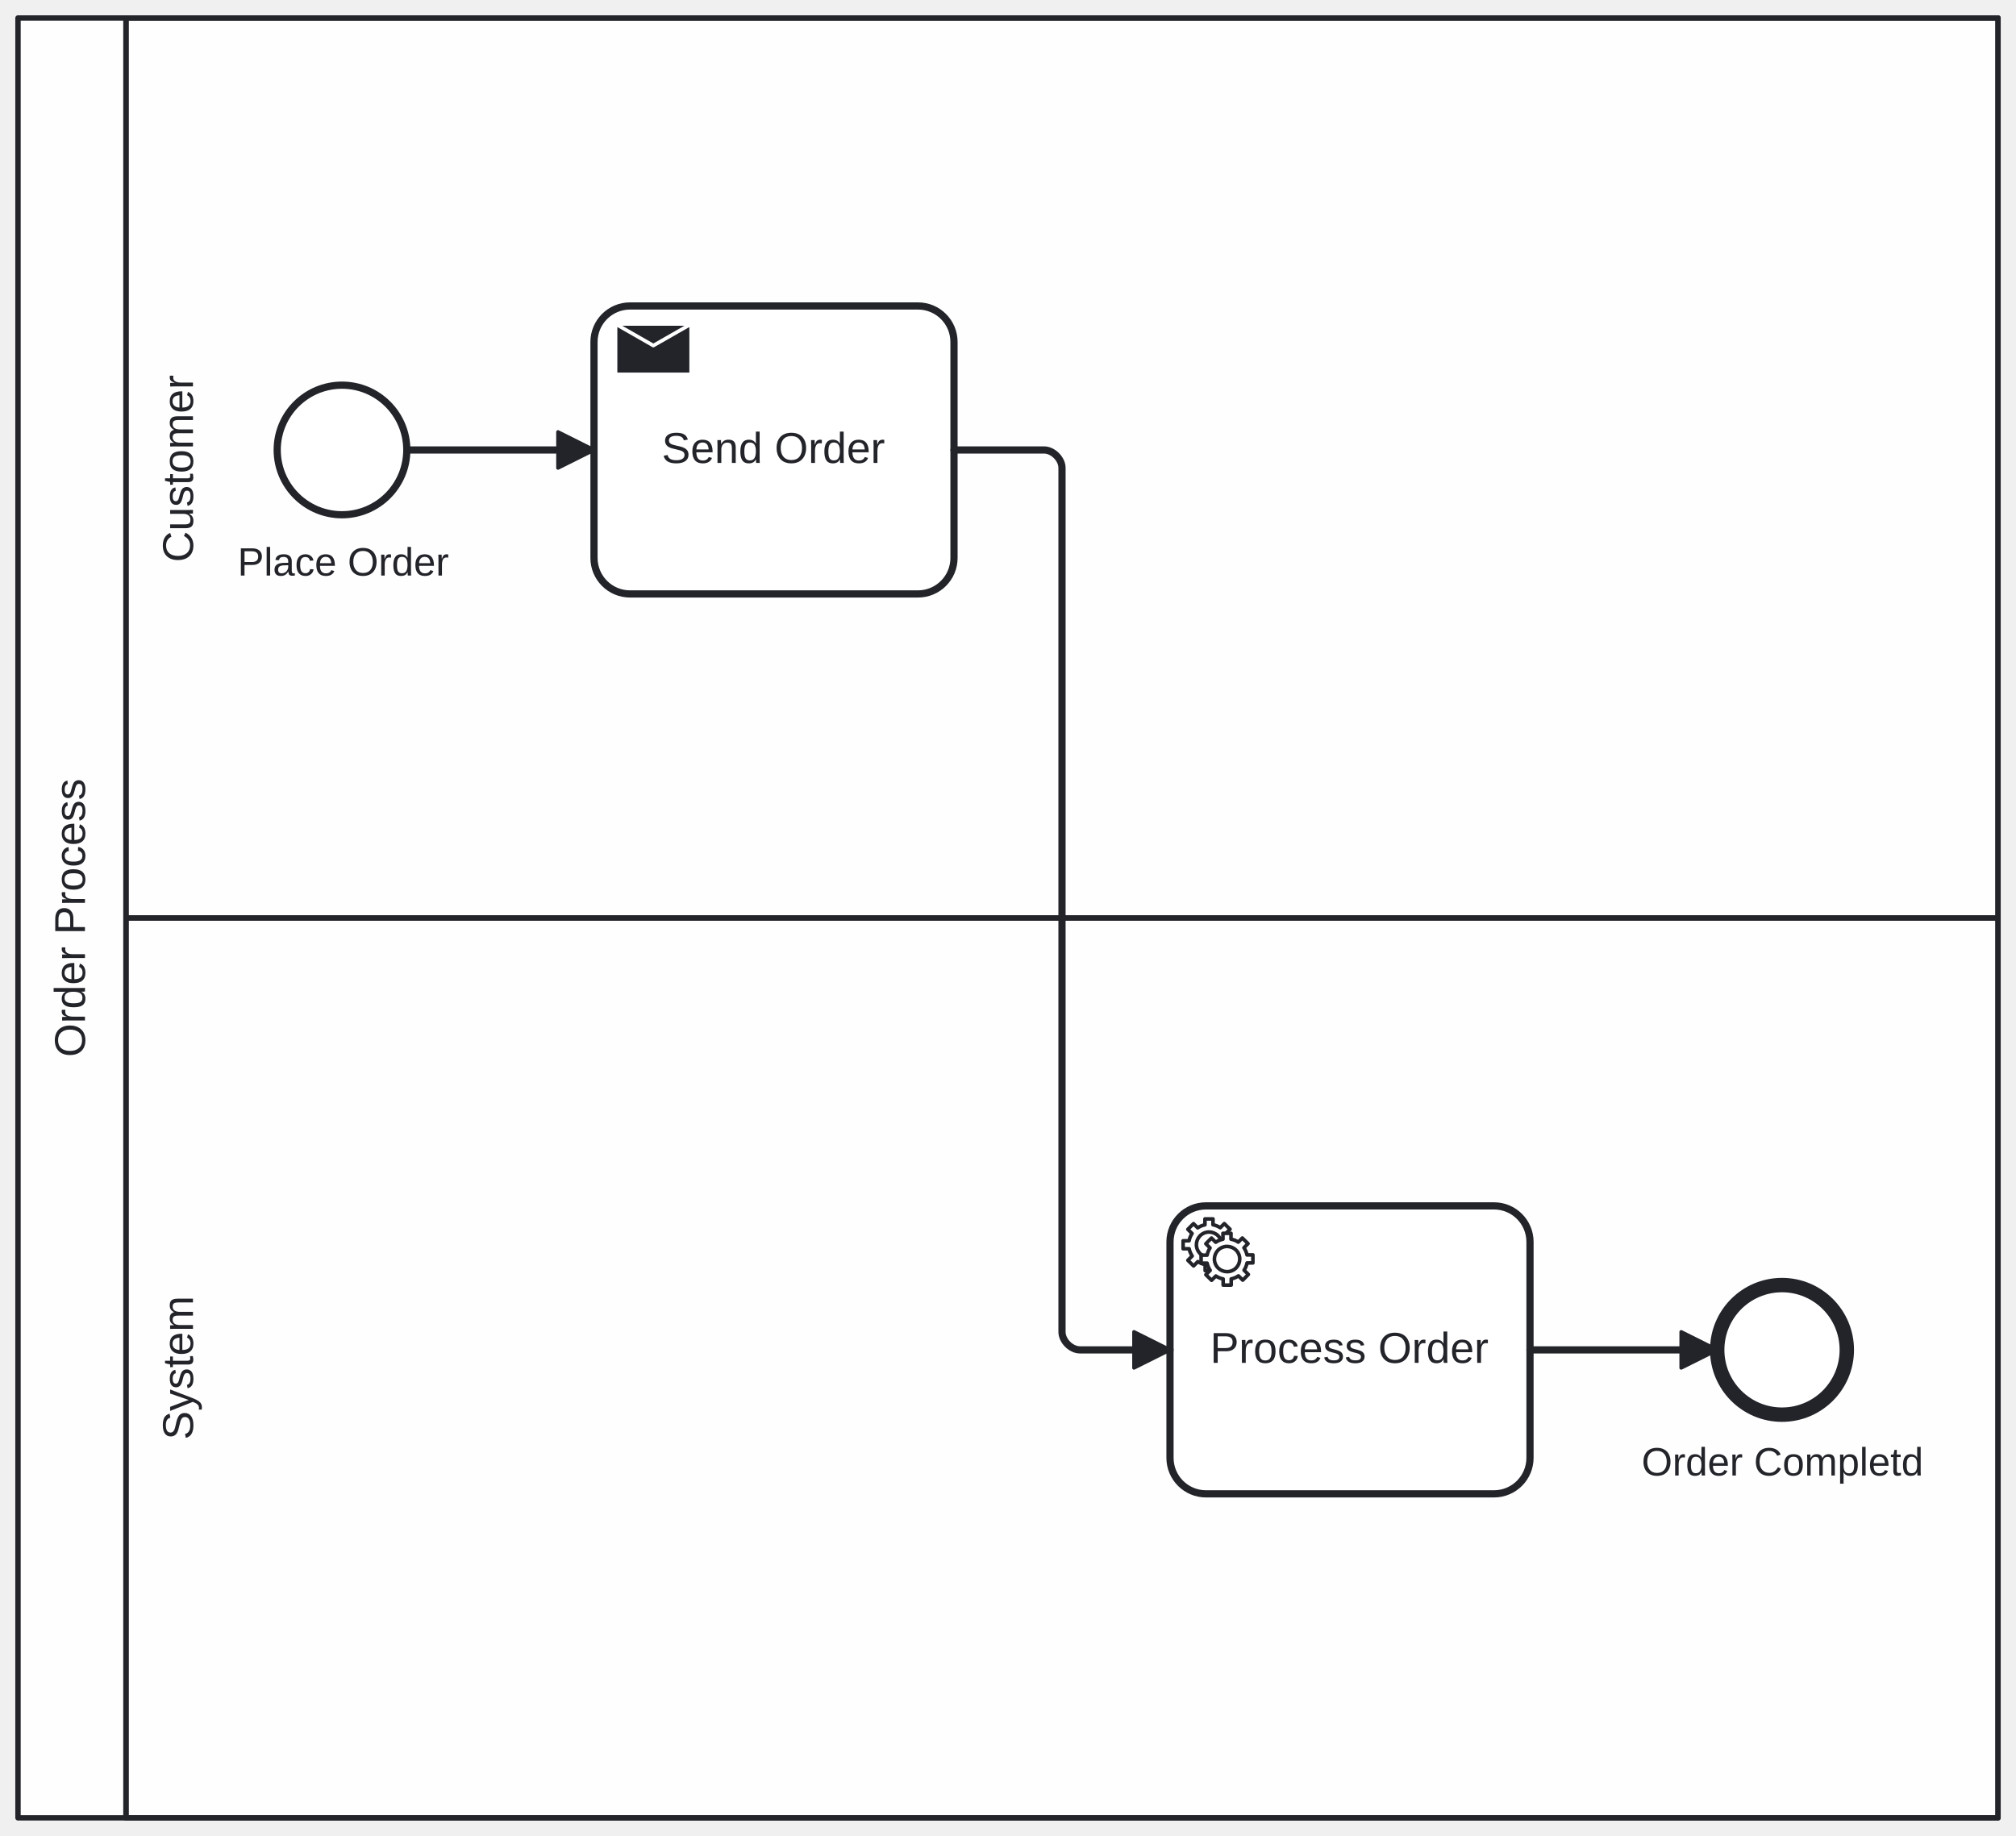
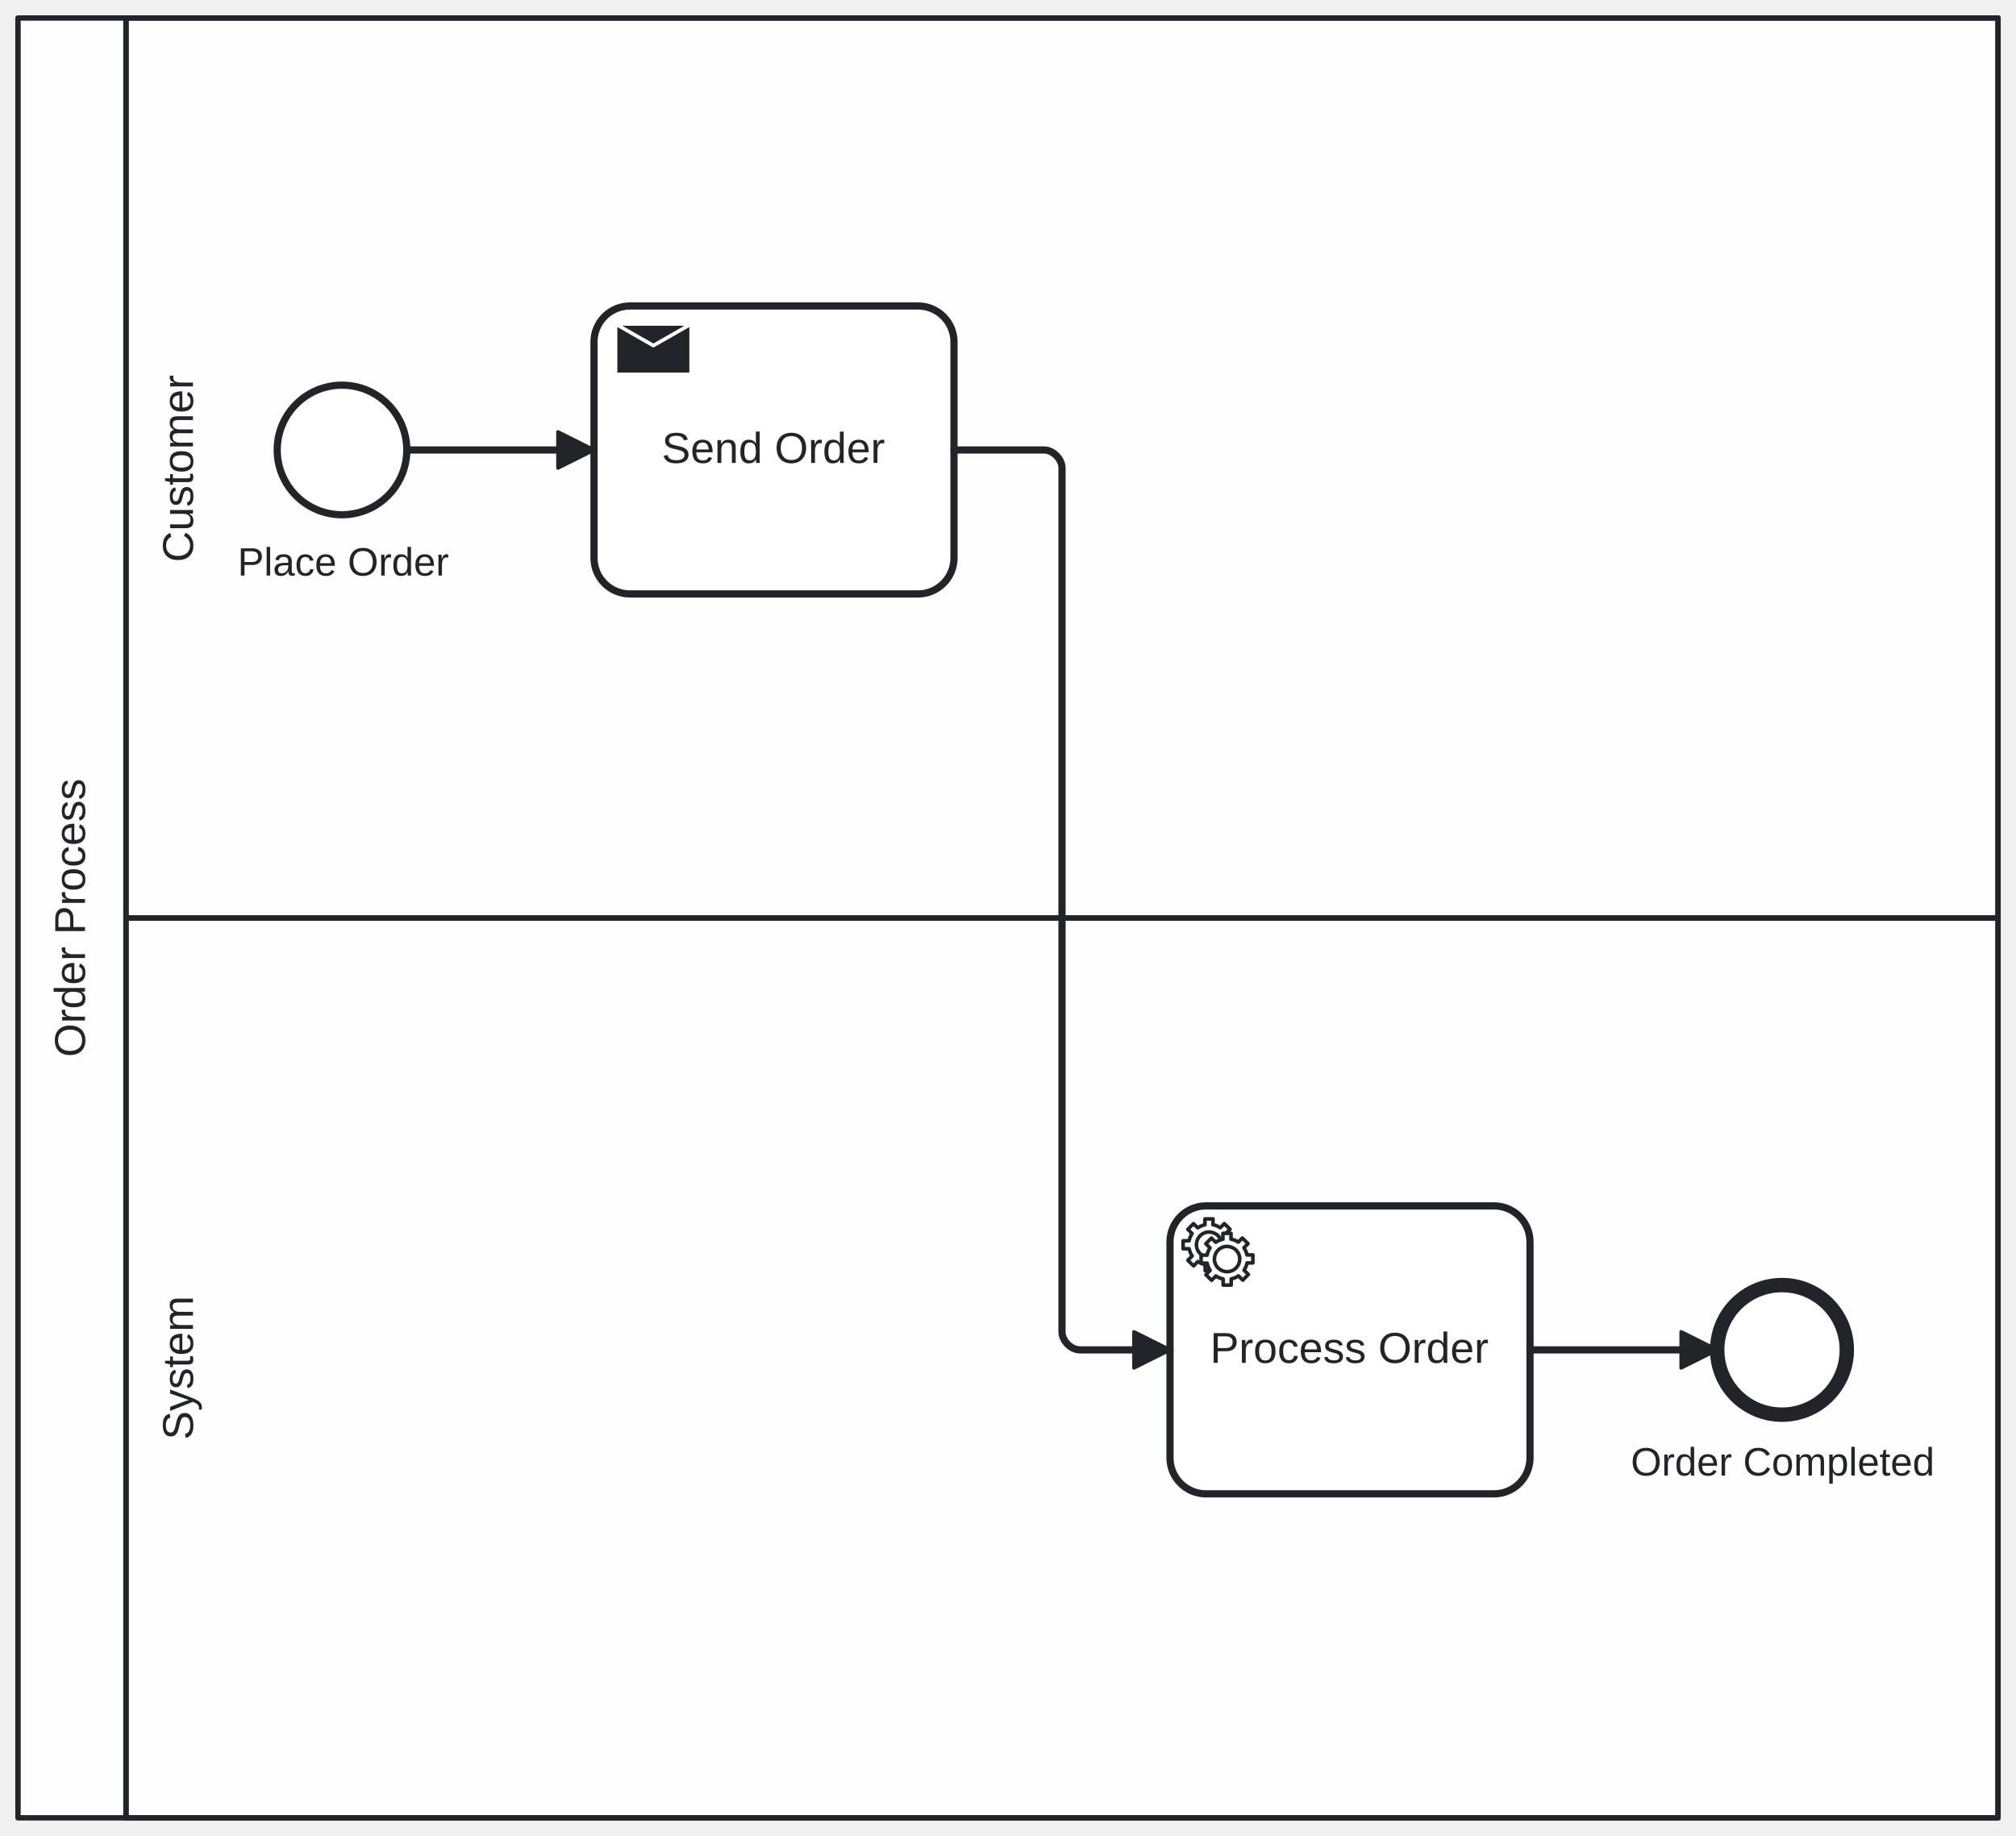
<svg xmlns="http://www.w3.org/2000/svg" width="560" height="510" viewBox="155 75 560 510" version="1.1">
  <defs>
-     <pattern id="djs-grid-pattern-487688" width="10" height="10" patternUnits="userSpaceOnUse">
+     <pattern id="djs-grid-pattern-463935" width="10" height="10" patternUnits="userSpaceOnUse">
      <circle cx="0.5" cy="0.5" r="0.5" style="fill: rgb(204, 204, 204);" />
    </pattern>
  </defs>
  <g class="djs-group">
    <g class="djs-element djs-shape" data-element-id="Participant_1kju1v4" style="display: block;" transform="matrix(1 0 0 1 160 80)">
      <g class="djs-visual">
        <rect x="0" y="0" width="550" height="500" rx="0" ry="0" style="stroke-linecap: round; stroke-linejoin: round; stroke: rgb(34, 36, 42); stroke-width: 1.5px; fill: white; fill-opacity: 0.95;" />
        <path style="fill: none; stroke-linecap: round; stroke-linejoin: round; stroke: rgb(34, 36, 42); stroke-width: 1.5px;" d="M30,0L30,500" />
        <text lineHeight="1.2" class="djs-label" style="font-family: Arial, sans-serif; font-size: 12px; font-weight: normal; fill: rgb(34, 36, 42);" transform="matrix(-1.83697e-16 -1 1 -1.83697e-16 0 500)">
          <tspan x="211.344" y="18.6">Order Process</tspan>
        </text>
      </g>
      <rect class="djs-hit djs-hit-no-move" x="0" y="0" width="550" height="500" style="fill: none; stroke-opacity: 0; stroke: white; stroke-width: 15px;" />
      <rect class="djs-hit djs-hit-click-stroke" x="0" y="0" width="550" height="500" style="fill: none; stroke-opacity: 0; stroke: white; stroke-width: 15px;" />
      <rect class="djs-hit djs-hit-all" x="0" y="0" width="30" height="500" style="fill: none; stroke-opacity: 0; stroke: white; stroke-width: 15px;" />
      <rect x="-5" y="-5" rx="4" width="560" height="510" class="djs-outline" style="fill: none;" />
    </g>
    <g class="djs-children">
      <g class="djs-group">
        <g class="djs-element djs-shape" data-element-id="Lane_17acin1" style="display: block;" transform="matrix(1 0 0 1 190 330)">
          <g class="djs-visual">
            <rect x="0" y="0" width="520" height="250" rx="0" ry="0" style="stroke-linecap: round; stroke-linejoin: round; stroke: rgb(34, 36, 42); stroke-width: 1.5px; fill: white; fill-opacity: 0.25;" />
            <text lineHeight="1.2" class="djs-label" style="font-family: Arial, sans-serif; font-size: 12px; font-weight: normal; fill: rgb(34, 36, 42);" transform="matrix(-1.83697e-16 -1 1 -1.83697e-16 0 250)">
              <tspan x="105.008" y="18.6">System</tspan>
            </text>
          </g>
          <rect class="djs-hit djs-hit-no-move" x="0" y="0" width="520" height="250" style="fill: none; stroke-opacity: 0; stroke: white; stroke-width: 15px;" />
          <rect class="djs-hit djs-hit-click-stroke" x="0" y="0" width="520" height="250" style="fill: none; stroke-opacity: 0; stroke: white; stroke-width: 15px;" />
          <rect class="djs-hit djs-hit-all" x="0" y="0" width="30" height="250" style="fill: none; stroke-opacity: 0; stroke: white; stroke-width: 15px;" />
          <rect x="-5" y="-5" rx="4" width="530" height="260" class="djs-outline" style="fill: none;" />
        </g>
      </g>
      <g class="djs-group">
        <g class="djs-element djs-shape" data-element-id="Lane_0wqxbtj" style="display: block;" transform="matrix(1 0 0 1 190 80)">
          <g class="djs-visual">
            <rect x="0" y="0" width="520" height="250" rx="0" ry="0" style="stroke-linecap: round; stroke-linejoin: round; stroke: rgb(34, 36, 42); stroke-width: 1.5px; fill: white; fill-opacity: 0.25;" />
            <text lineHeight="1.2" class="djs-label" style="font-family: Arial, sans-serif; font-size: 12px; font-weight: normal; fill: rgb(34, 36, 42);" transform="matrix(-1.83697e-16 -1 1 -1.83697e-16 0 250)">
              <tspan x="98.808" y="18.6">Customer</tspan>
            </text>
          </g>
          <rect class="djs-hit djs-hit-no-move" x="0" y="0" width="520" height="250" style="fill: none; stroke-opacity: 0; stroke: white; stroke-width: 15px;" />
          <rect class="djs-hit djs-hit-click-stroke" x="0" y="0" width="520" height="250" style="fill: none; stroke-opacity: 0; stroke: white; stroke-width: 15px;" />
          <rect class="djs-hit djs-hit-all" x="0" y="0" width="30" height="250" style="fill: none; stroke-opacity: 0; stroke: white; stroke-width: 15px;" />
          <rect x="-5" y="-5" rx="4" width="530" height="260" class="djs-outline" style="fill: none;" />
        </g>
      </g>
      <g class="djs-group">
        <g class="djs-element djs-shape" data-element-id="Event_0rkf2lz" style="display: block;" transform="matrix(1 0 0 1 232 182)">
          <g class="djs-visual">
            <circle cx="18" cy="18" r="18" style="stroke-linecap: round; stroke-linejoin: round; stroke: rgb(34, 36, 42); stroke-width: 2px; fill: white; fill-opacity: 0.95;" />
          </g>
          <rect class="djs-hit djs-hit-all" x="0" y="0" width="36" height="36" style="fill: none; stroke-opacity: 0; stroke: white; stroke-width: 15px;" />
          <circle cx="18" cy="18" r="23" class="djs-outline" style="fill: none;" />
        </g>
      </g>
      <g class="djs-group">
        <g class="djs-element djs-shape" data-element-id="Event_0rkf2lz_label" style="display: block;" transform="matrix(1 0 0 1 221 225)">
          <g class="djs-visual">
            <text lineHeight="1.2" class="djs-label" style="font-family: Arial, sans-serif; font-size: 11px; font-weight: normal; fill: rgb(34, 36, 42);">
              <tspan x="0" y="9.9">Place Order</tspan>
            </text>
          </g>
          <rect class="djs-hit djs-hit-all" x="0" y="0" width="59" height="14" style="fill: none; stroke-opacity: 0; stroke: white; stroke-width: 15px;" />
          <rect x="-5" y="-5" rx="4" width="69" height="24" class="djs-outline" style="fill: none;" />
        </g>
      </g>
      <g class="djs-group">
        <g class="djs-element djs-shape" data-element-id="Activity_0umkpno" style="display: block;" transform="matrix(1 0 0 1 320 160)">
          <g class="djs-visual">
            <rect x="0" y="0" width="100" height="80" rx="10" ry="10" style="stroke-linecap: round; stroke-linejoin: round; stroke: rgb(34, 36, 42); stroke-width: 2px; fill: white; fill-opacity: 0.95;" />
            <text lineHeight="1.2" class="djs-label" style="font-family: Arial, sans-serif; font-size: 12px; font-weight: normal; fill: rgb(34, 36, 42);">
              <tspan x="18.801" y="43.6">Send Order</tspan>
            </text>
            <path d="m 5.985,4.998 l 0,14 l 21,0 l 0,-14 z l 10.5,6 l 10.5,-6" style="fill: rgb(34, 36, 42); stroke-linecap: round; stroke-linejoin: round; stroke: white; stroke-width: 1px;" />
          </g>
          <rect class="djs-hit djs-hit-all" x="0" y="0" width="100" height="80" style="fill: none; stroke-opacity: 0; stroke: white; stroke-width: 15px;" />
          <rect x="-5" y="-5" rx="14" width="110" height="90" class="djs-outline" style="fill: none;" />
        </g>
      </g>
      <g class="djs-group">
        <g class="djs-element djs-shape" data-element-id="Event_0qsv9hq" style="display: block;" transform="matrix(1 0 0 1 632 432)">
          <g class="djs-visual">
            <circle cx="18" cy="18" r="18" style="stroke-linecap: round; stroke-linejoin: round; stroke: rgb(34, 36, 42); stroke-width: 4px; fill: white; fill-opacity: 0.95;" />
          </g>
          <rect class="djs-hit djs-hit-all" x="0" y="0" width="36" height="36" style="fill: none; stroke-opacity: 0; stroke: white; stroke-width: 15px;" />
          <circle cx="18" cy="18" r="24" class="djs-outline" style="fill: none;" />
        </g>
      </g>
      <g class="djs-group">
+         <g class="djs-element djs-shape" data-element-id="Event_0qsv9hq_label" style="display: block;" transform="matrix(1 0 0 1 608 475)">
+           <g class="djs-visual">
+             <text lineHeight="1.2" class="djs-label" style="font-family: Arial, sans-serif; font-size: 11px; font-weight: normal; fill: rgb(34, 36, 42);">
+               <tspan x="0" y="9.9">Order Completed</tspan>
+             </text>
+           </g>
+           <rect class="djs-hit djs-hit-all" x="0" y="0" width="85" height="14" style="fill: none; stroke-opacity: 0; stroke: white; stroke-width: 15px;" />
+           <rect x="-5" y="-5" rx="4" width="95" height="24" class="djs-outline" style="fill: none;" />
+         </g>
+       </g>
+       <g class="djs-group">
        <g class="djs-element djs-shape" data-element-id="Activity_1mlpqg7" style="display: block;" transform="matrix(1 0 0 1 480 410)">
          <g class="djs-visual">
            <rect x="0" y="0" width="100" height="80" rx="10" ry="10" style="stroke-linecap: round; stroke-linejoin: round; stroke: rgb(34, 36, 42); stroke-width: 2px; fill: white; fill-opacity: 0.95;" />
            <text lineHeight="1.2" class="djs-label" style="font-family: Arial, sans-serif; font-size: 12px; font-weight: normal; fill: rgb(34, 36, 42);">
              <tspan x="11.145" y="43.6">Process Order</tspan>
            </text>
            <circle cx="5" cy="5" r="5" transform="translate(6, 6)" style="stroke-linecap: round; stroke-linejoin: round; stroke: none; stroke-width: 2px; fill: white;" />
            <path d="m 12,18 v -1.713 c 0.352,-0.07 0.704,-0.178 1.048,-0.321 0.344,-0.145 0.666,-0.321 0.966,-0.521 l 1.194,1.18 1.567,-1.577 -1.195,-1.18 c 0.403,-0.614 0.683,-1.299 0.825,-2.018 l 1.622,-0.01 v -2.22 l -1.637,0.01 c -0.073,-0.352 -0.178,-0.7 -0.324,-1.044 -0.145,-0.344 -0.321,-0.664 -0.523,-0.962 l 1.131,-1.136 -1.583,-1.563 -1.13,1.136 c -0.614,-0.401 -1.303,-0.681 -2.023,-0.822 l 0.009,-1.619 h -2.241 l 0.004,1.631 c -0.354,0.074 -0.705,0.18 -1.05,0.324 -0.344,0.144 -0.665,0.321 -0.964,0.52 l -1.17,-1.158 -1.567,1.579 1.168,1.157 c -0.403,0.613 -0.683,1.298 -0.825,2.017 l -1.659,0.003 v 2.222 l 1.672,-0.006 c 0.073,0.351 0.18,0.702 0.324,1.045 0.145,0.344 0.321,0.664 0.523,0.961 l -1.199,1.197 1.584,1.56 1.196,-1.193 c 0.614,0.403 1.303,0.682 2.023,0.823 l 7.19e-4,1.699 h 2.227 z m 0.221,-3.996 c -1.789,0.75 -3.858,-0.093 -4.61,-1.874 -0.752,-1.783 0.091,-3.846 1.88,-4.596 1.788,-0.749 3.857,0.093 4.609,1.874 0.752,1.782 -0.091,3.846 -1.88,4.596 z" style="fill: white; stroke-linecap: round; stroke-linejoin: round; stroke: rgb(34, 36, 42); stroke-width: 1px;" />
            <circle cx="5" cy="5" r="5" transform="translate(11, 10)" style="stroke-linecap: round; stroke-linejoin: round; stroke: none; stroke-width: 2px; fill: white;" />
            <path d="m 17,22 v -1.713 c 0.352,-0.07 0.704,-0.178 1.048,-0.321 0.344,-0.145 0.666,-0.321 0.966,-0.521 l 1.194,1.18 1.567,-1.577 -1.195,-1.18 c 0.403,-0.614 0.683,-1.299 0.825,-2.018 l 1.622,-0.01 v -2.22 l -1.637,0.01 c -0.073,-0.352 -0.178,-0.7 -0.324,-1.044 -0.145,-0.344 -0.321,-0.664 -0.523,-0.962 l 1.131,-1.136 -1.583,-1.563 -1.13,1.136 c -0.614,-0.401 -1.303,-0.681 -2.023,-0.822 l 0.009,-1.619 h -2.241 l 0.004,1.631 c -0.354,0.074 -0.705,0.18 -1.05,0.324 -0.344,0.144 -0.665,0.321 -0.964,0.52 l -1.17,-1.158 -1.567,1.579 1.168,1.157 c -0.403,0.613 -0.683,1.298 -0.825,2.017 l -1.659,0.003 v 2.222 l 1.672,-0.006 c 0.073,0.351 0.18,0.702 0.324,1.045 0.145,0.344 0.321,0.664 0.523,0.961 l -1.199,1.197 1.584,1.56 1.196,-1.193 c 0.614,0.403 1.303,0.682 2.023,0.823 l 7.19e-4,1.699 h 2.227 z m 0.221,-3.996 c -1.789,0.75 -3.858,-0.093 -4.61,-1.874 -0.752,-1.783 0.091,-3.846 1.88,-4.596 1.788,-0.749 3.857,0.093 4.609,1.874 0.752,1.782 -0.091,3.846 -1.88,4.596 z" style="fill: white; stroke-linecap: round; stroke-linejoin: round; stroke: rgb(34, 36, 42); stroke-width: 1px;" />
          </g>
          <rect class="djs-hit djs-hit-all" x="0" y="0" width="100" height="80" style="fill: none; stroke-opacity: 0; stroke: white; stroke-width: 15px;" />
          <rect x="-5" y="-5" rx="14" width="110" height="90" class="djs-outline" style="fill: none;" />
        </g>
      </g>
      <g class="djs-group">
        <g class="djs-element djs-connection" data-element-id="Flow_0b8esdu" style="display: block;">
          <g class="djs-visual">
            <defs>
-               <marker id="marker-alp51sz13f1bf1vsy3b2inrjx" viewBox="0 0 20 20" refX="11" refY="10" markerWidth="10" markerHeight="10" orient="auto">
+               <marker id="marker-bhbtri8g0vsgnwidiq5kcrttv" viewBox="0 0 20 20" refX="11" refY="10" markerWidth="10" markerHeight="10" orient="auto">
                <path d="M 1 5 L 11 10 L 1 15 Z" style="stroke-linecap: round; stroke-linejoin: round; stroke: rgb(34, 36, 42); stroke-width: 1px; fill: rgb(34, 36, 42);" />
              </marker>
            </defs>
-             <path data-corner-radius="5" style="fill: none; stroke-linecap: round; stroke-linejoin: round; stroke: rgb(34, 36, 42); stroke-width: 2px; marker-end: url('#marker-alp51sz13f1bf1vsy3b2inrjx');" d="M268,200L320,200" />
+             <path data-corner-radius="5" style="fill: none; stroke-linecap: round; stroke-linejoin: round; stroke: rgb(34, 36, 42); stroke-width: 2px; marker-end: url('#marker-bhbtri8g0vsgnwidiq5kcrttv');" d="M268,200L320,200" />
          </g>
          <path d="M268,200L320,200" class="djs-hit djs-hit-stroke" style="fill: none; stroke-opacity: 0; stroke: white; stroke-width: 15px;" />
          <rect x="263" y="195" rx="4" width="62" height="10" class="djs-outline" style="fill: none;" />
        </g>
      </g>
      <g class="djs-group">
        <g class="djs-element djs-connection" data-element-id="Flow_1g120lj" style="display: block;">
          <g class="djs-visual">
            <defs>
-               <marker id="marker-9csvh47gg6ye54bw8ymssovan" viewBox="0 0 20 20" refX="11" refY="10" markerWidth="10" markerHeight="10" orient="auto">
+               <marker id="marker-1g1xnk3zh3f0ifloofmdf57bz" viewBox="0 0 20 20" refX="11" refY="10" markerWidth="10" markerHeight="10" orient="auto">
                <path d="M 1 5 L 11 10 L 1 15 Z" style="stroke-linecap: round; stroke-linejoin: round; stroke: rgb(34, 36, 42); stroke-width: 1px; fill: rgb(34, 36, 42);" />
              </marker>
            </defs>
-             <path data-corner-radius="5" style="fill: none; stroke-linecap: round; stroke-linejoin: round; stroke: rgb(34, 36, 42); stroke-width: 2px; marker-end: url('#marker-9csvh47gg6ye54bw8ymssovan');" d="M580,450L632,450" />
+             <path data-corner-radius="5" style="fill: none; stroke-linecap: round; stroke-linejoin: round; stroke: rgb(34, 36, 42); stroke-width: 2px; marker-end: url('#marker-1g1xnk3zh3f0ifloofmdf57bz');" d="M580,450L632,450" />
          </g>
          <path d="M580,450L632,450" class="djs-hit djs-hit-stroke" style="fill: none; stroke-opacity: 0; stroke: white; stroke-width: 15px;" />
          <rect x="575" y="445" rx="4" width="62" height="10" class="djs-outline" style="fill: none;" />
        </g>
      </g>
      <g class="djs-group">
        <g class="djs-element djs-connection" data-element-id="Flow_1pda693" style="display: block;">
          <g class="djs-visual">
            <defs>
-               <marker id="marker-c3kvkolka5f4lfda5iihz8xuj" viewBox="0 0 20 20" refX="11" refY="10" markerWidth="10" markerHeight="10" orient="auto">
+               <marker id="marker-446ikd97nno9ppmpfkrpxvpvr" viewBox="0 0 20 20" refX="11" refY="10" markerWidth="10" markerHeight="10" orient="auto">
                <path d="M 1 5 L 11 10 L 1 15 Z" style="stroke-linecap: round; stroke-linejoin: round; stroke: rgb(34, 36, 42); stroke-width: 1px; fill: rgb(34, 36, 42);" />
              </marker>
            </defs>
-             <path data-corner-radius="5" style="fill: none; stroke-linecap: round; stroke-linejoin: round; stroke: rgb(34, 36, 42); stroke-width: 2px; marker-end: url('#marker-c3kvkolka5f4lfda5iihz8xuj');" d="M420,200L445,200C447.5,200,450,202.5,450,205L450,445C450,447.5,452.5,450,455,450L480,450" />
+             <path data-corner-radius="5" style="fill: none; stroke-linecap: round; stroke-linejoin: round; stroke: rgb(34, 36, 42); stroke-width: 2px; marker-end: url('#marker-446ikd97nno9ppmpfkrpxvpvr');" d="M420,200L445,200C447.5,200,450,202.5,450,205L450,445C450,447.5,452.5,450,455,450L480,450" />
          </g>
          <path d="M420,200L450,200L450,450L480,450" class="djs-hit djs-hit-stroke" style="fill: none; stroke-opacity: 0; stroke: white; stroke-width: 15px;" />
          <rect x="415" y="195" rx="4" width="70" height="260" class="djs-outline" style="fill: none;" />
        </g>
      </g>
-       <g class="djs-group">
-         <g class="djs-element djs-shape" data-element-id="Event_0qsv9hq_label" style="display: block;" transform="matrix(1 0 0 1 611 475)">
-           <g class="djs-visual">
-             <text lineHeight="1.2" class="djs-label" style="font-family: Arial, sans-serif; font-size: 11px; font-weight: normal; fill: rgb(34, 36, 42);">
-               <tspan x="0" y="9.9">Order Completd</tspan>
-             </text>
-           </g>
-           <rect class="djs-hit djs-hit-all" x="0" y="0" width="79" height="14" style="fill: none; stroke-opacity: 0; stroke: white; stroke-width: 15px;" />
-           <rect x="-5" y="-5" rx="4" width="89" height="24" class="djs-outline" style="fill: none;" />
-         </g>
-       </g>
    </g>
  </g>
</svg>
